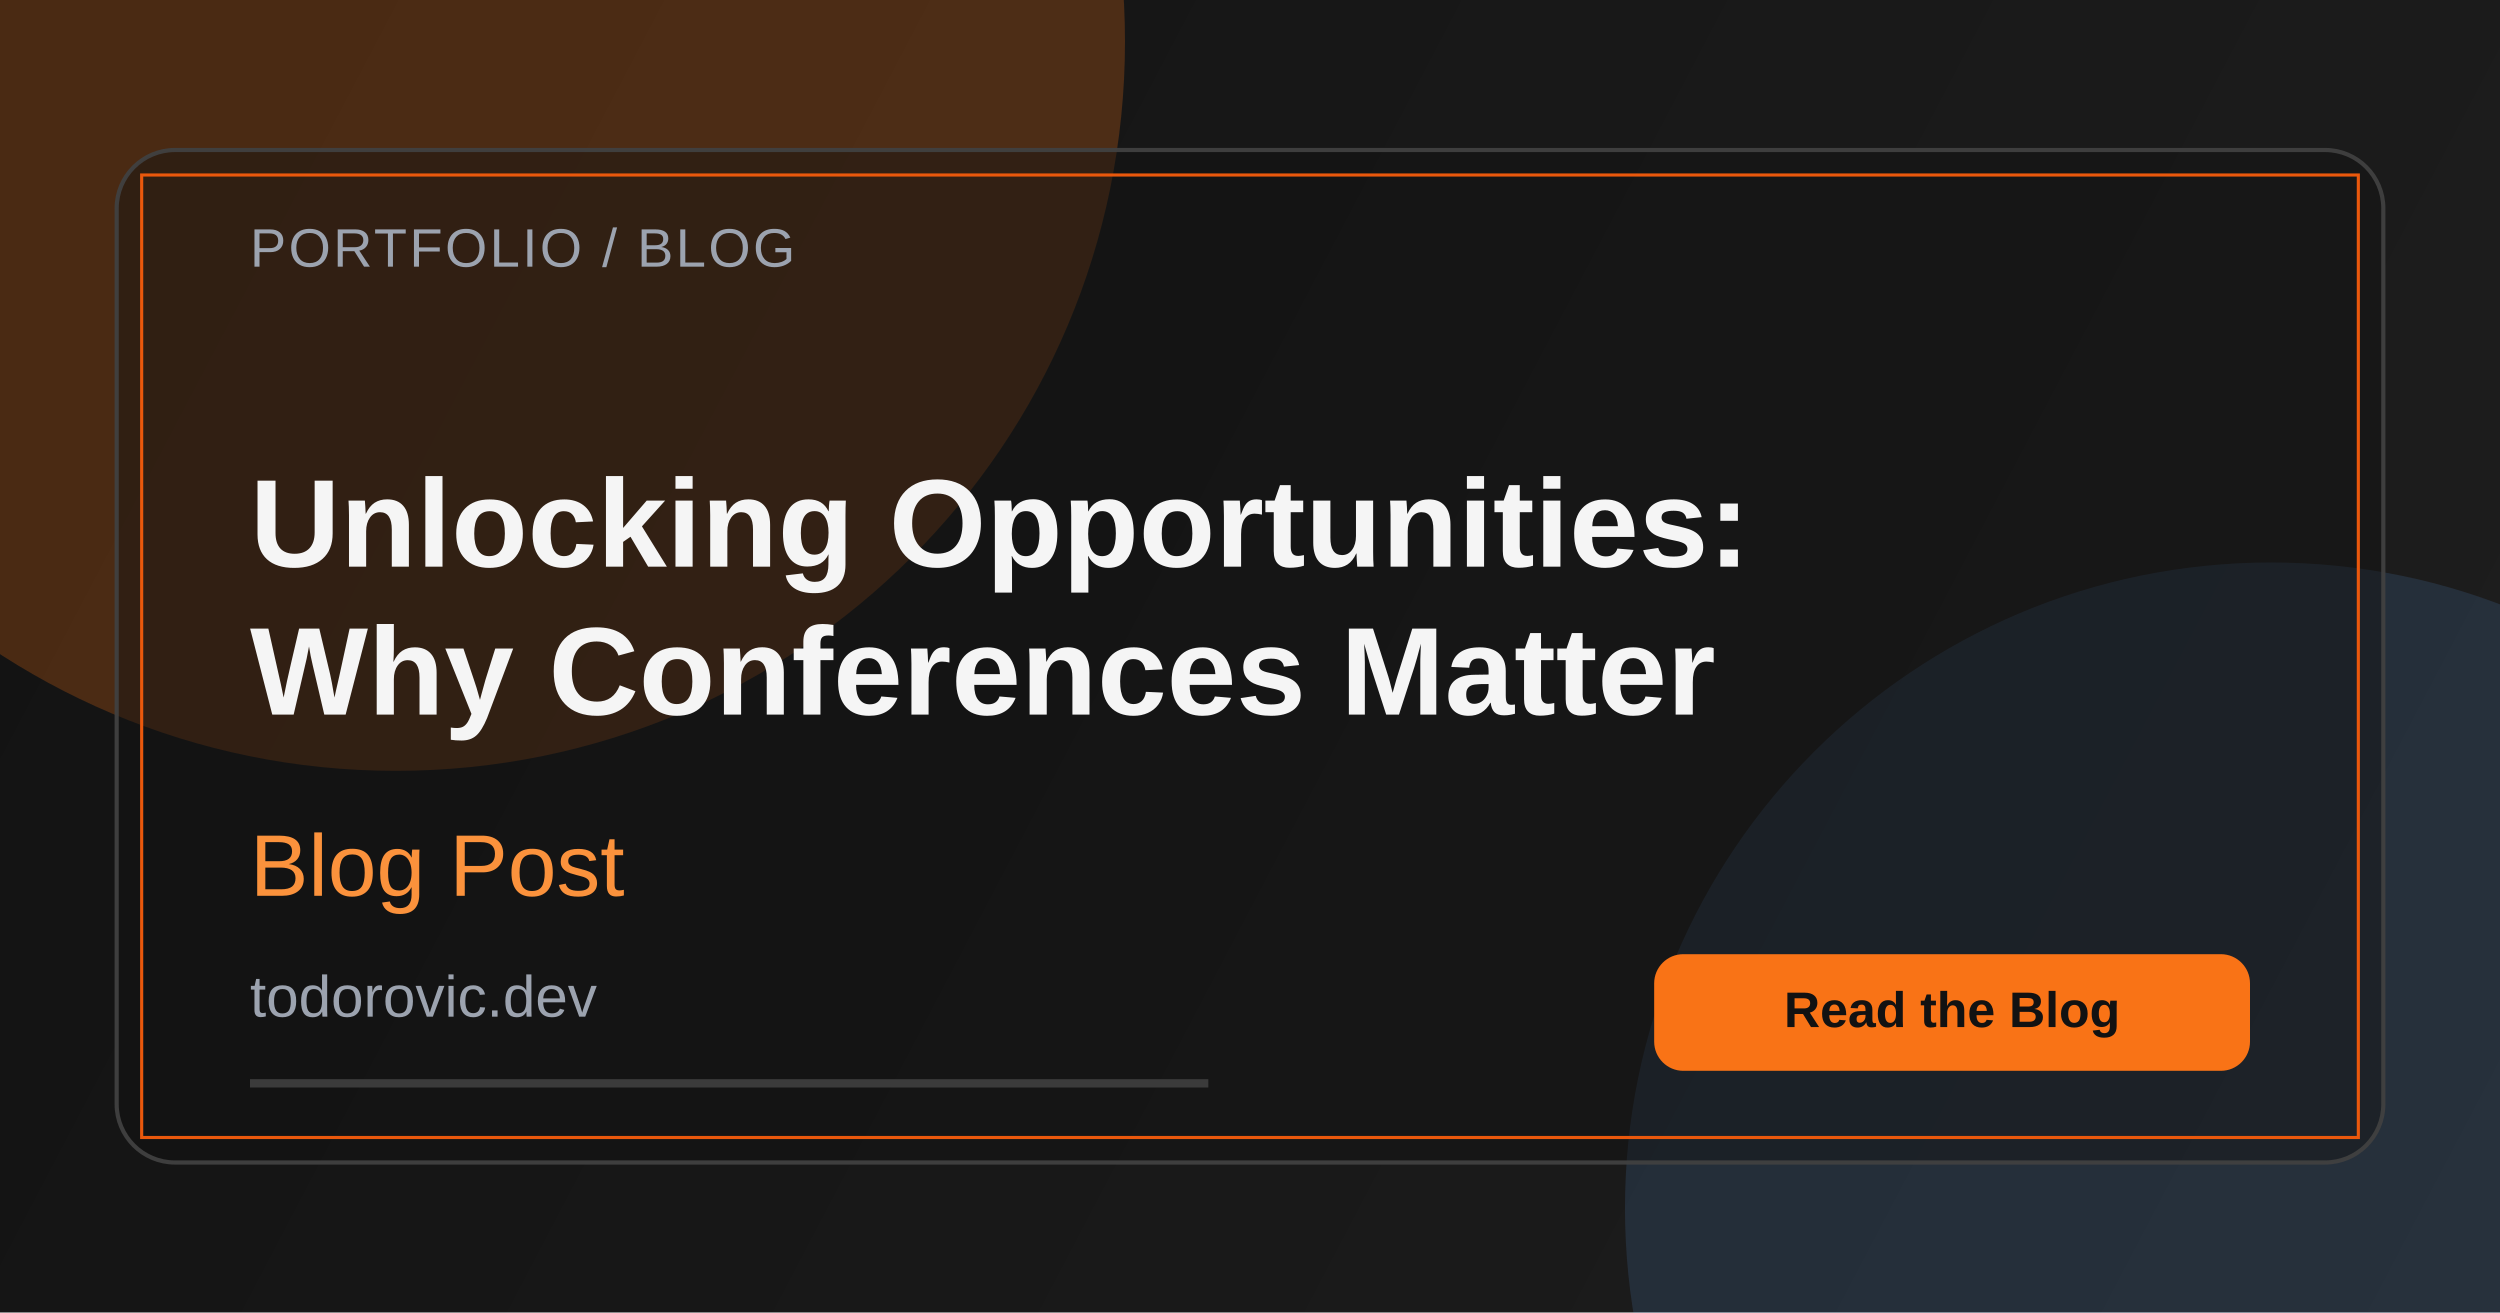
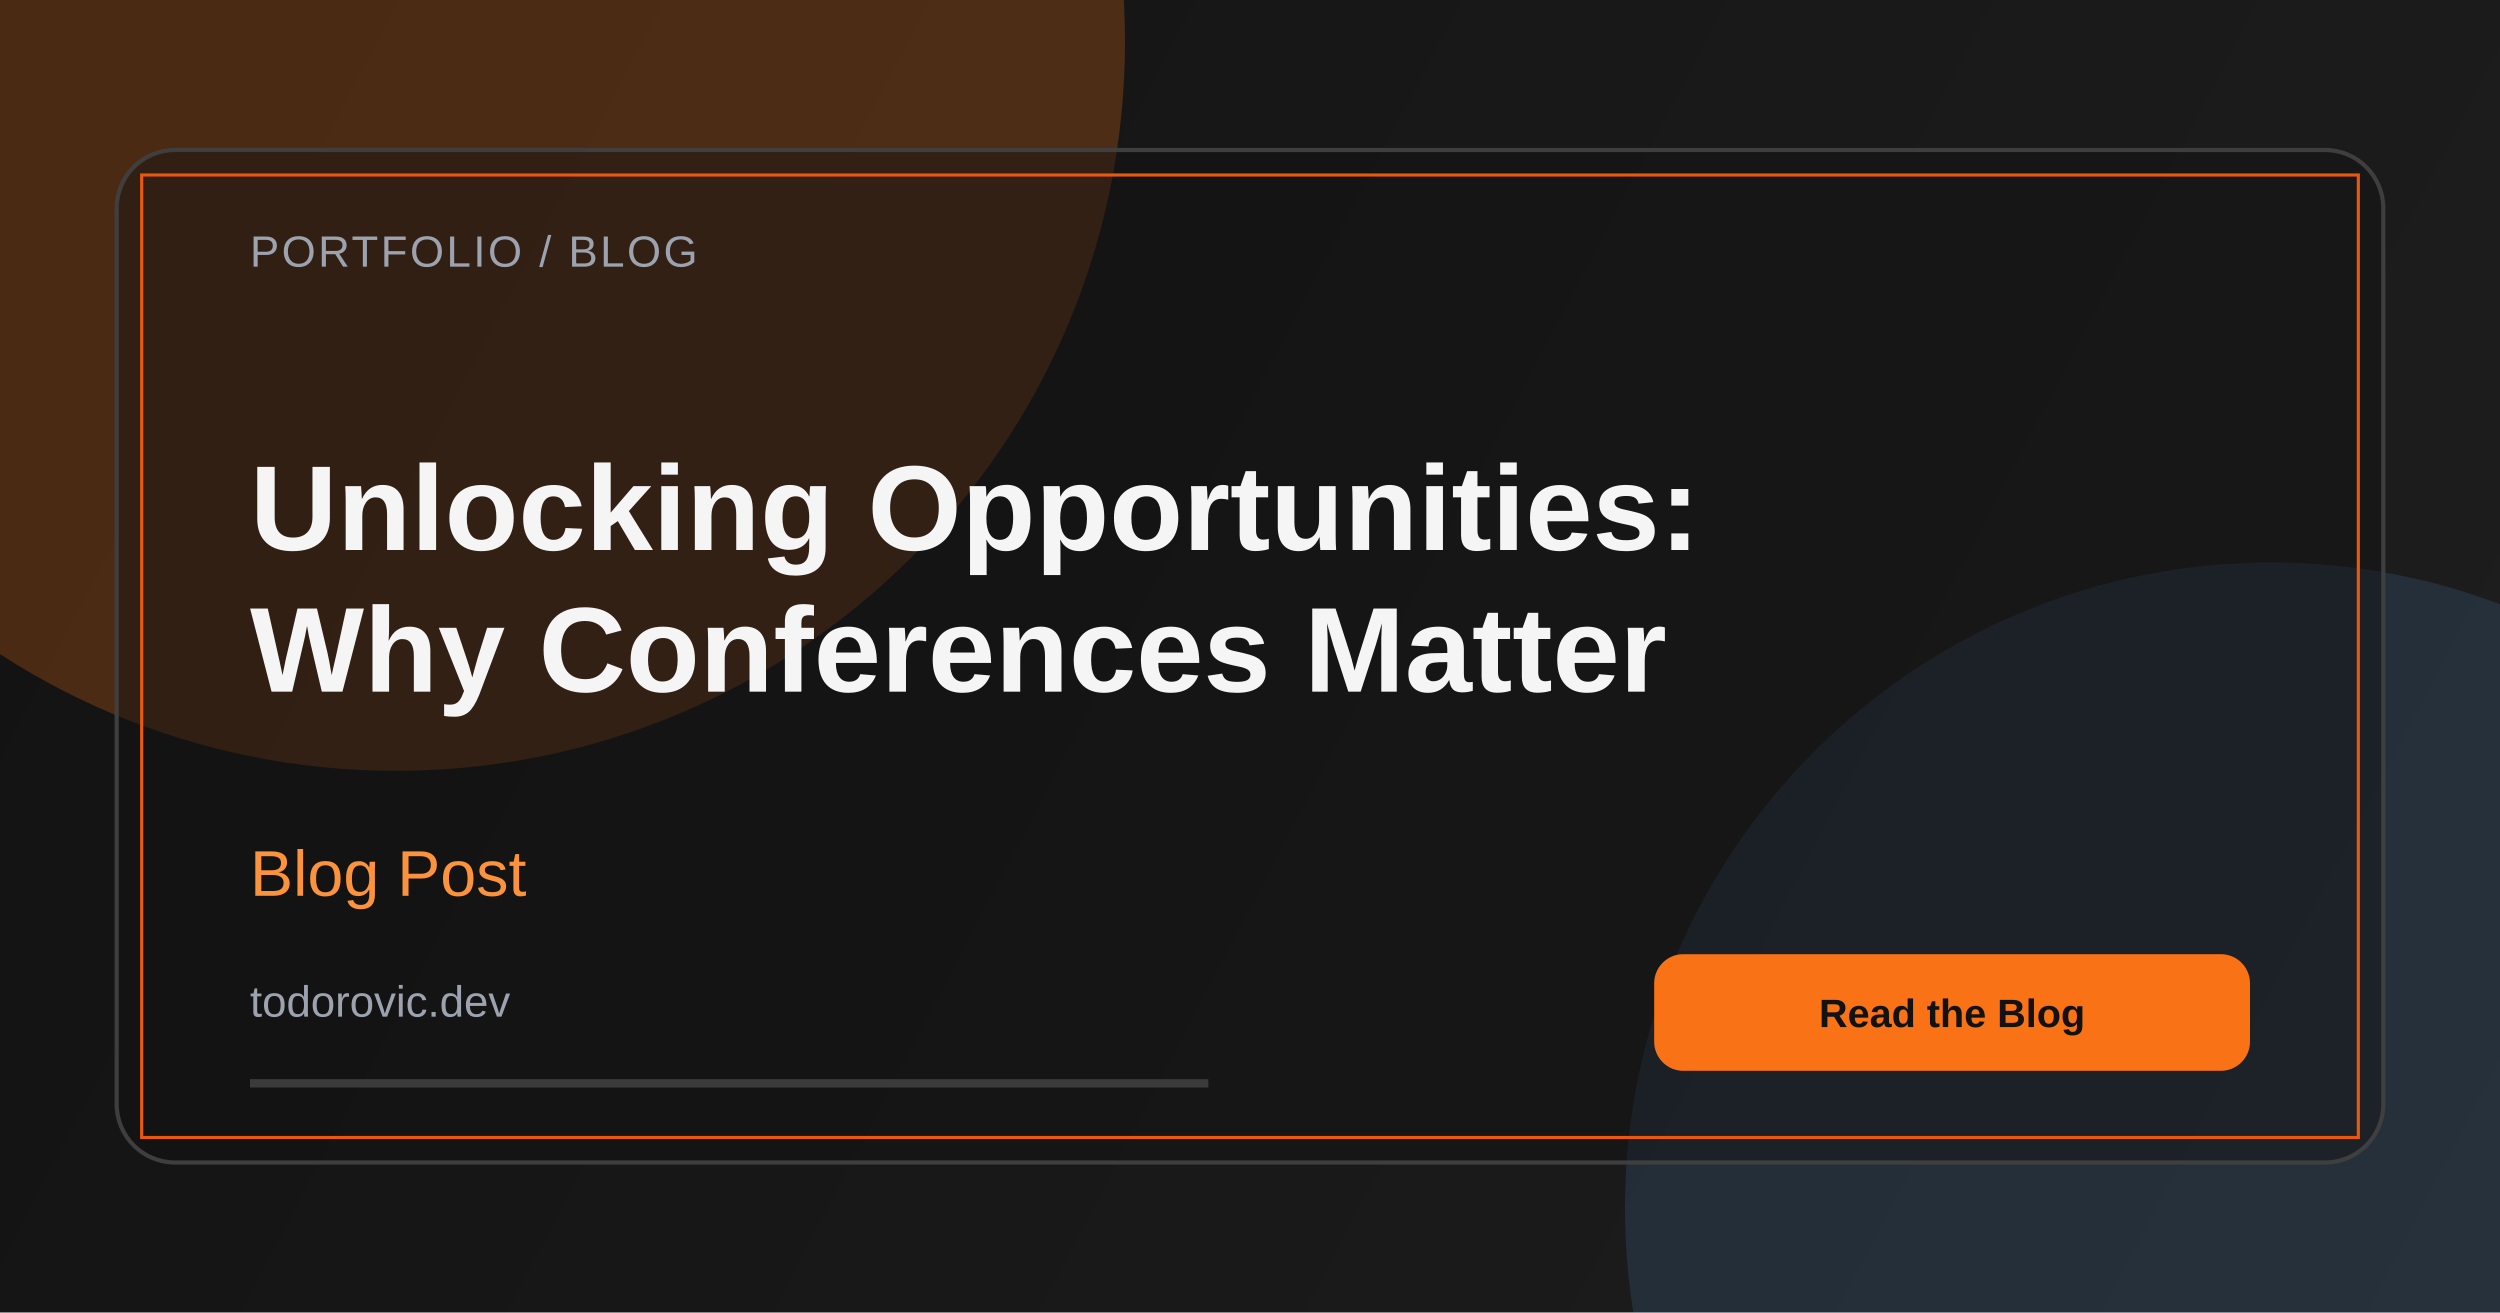
<svg xmlns="http://www.w3.org/2000/svg" width="1200" height="630" viewBox="0 0 1200 630" fill="none">
  <defs>
    <linearGradient id="bg" x1="0" y1="0" x2="1200" y2="630" gradientUnits="userSpaceOnUse">
      <stop offset="0" stop-color="#121212" />
      <stop offset="1" stop-color="#1e1e1e" />
    </linearGradient>
  </defs>
  <rect width="1200" height="630" fill="url(#bg)" />
  <circle cx="190" cy="20" r="350" fill="#f97316" opacity="0.24" />
  <circle cx="1090" cy="580" r="310" fill="#60a5fa" opacity="0.14" />
  <rect x="56" y="72" width="1088" height="486" rx="28" fill="rgba(18, 18, 18, 0.46)" stroke="#404040" stroke-opacity="0.95" stroke-width="2" />
-   <text x="120" y="128" fill="#9ca3af" font-size="26" font-family="Avenir Next, Segoe UI, Arial, sans-serif" letter-spacing="1.2">
+   <text x="120" y="128" fill="#9ca3af" font-size="21" font-family="Avenir Next, Segoe UI, Arial, sans-serif" letter-spacing="1.2">
    PORTFOLIO / BLOG
  </text>
-   <text x="120" y="272" fill="#f5f5f5" font-size="60" font-weight="700" font-family="Avenir Next, Segoe UI, Arial, sans-serif">Unlocking Opportunities:</text>
-   <text x="120" y="343" fill="#f5f5f5" font-size="60" font-weight="700" font-family="Avenir Next, Segoe UI, Arial, sans-serif">Why Conferences Matter</text>
-   <text x="120" y="430" fill="#fb923c" font-size="42" font-weight="500" font-family="Avenir Next, Segoe UI, Arial, sans-serif">
+   <text x="120" y="264" fill="#f5f5f5" font-size="58" font-weight="700" font-family="Avenir Next, Segoe UI, Arial, sans-serif">Unlocking Opportunities:</text>
+   <text x="120" y="332" fill="#f5f5f5" font-size="58" font-weight="700" font-family="Avenir Next, Segoe UI, Arial, sans-serif">Why Conferences Matter</text>
+   <text x="120" y="430" fill="#fb923c" font-size="31" font-weight="500" font-family="Avenir Next, Segoe UI, Arial, sans-serif">
    Blog Post
  </text>
  <line x1="120" y1="520" x2="580" y2="520" stroke="#404040" stroke-opacity="0.9" stroke-width="4" />
-   <text x="120" y="488" fill="#9ca3af" font-size="28" font-family="Avenir Next, Segoe UI, Arial, sans-serif">
+   <text x="120" y="488" fill="#9ca3af" font-size="21" font-family="Avenir Next, Segoe UI, Arial, sans-serif">
    todorovic.dev
  </text>
  <rect x="794" y="458" width="286" height="56" rx="14" fill="#f97316" />
-   <text x="937" y="493" fill="#121212" font-size="24" font-weight="600" text-anchor="middle" font-family="Avenir Next, Segoe UI, Arial, sans-serif">
+   <text x="937" y="493" fill="#121212" font-size="19" font-weight="600" text-anchor="middle" font-family="Avenir Next, Segoe UI, Arial, sans-serif">
    Read the Blog
  </text>
  <rect x="68" y="84" width="1064" height="462" fill="none" stroke="#ea580c" stroke-width="1.5" />
</svg>
